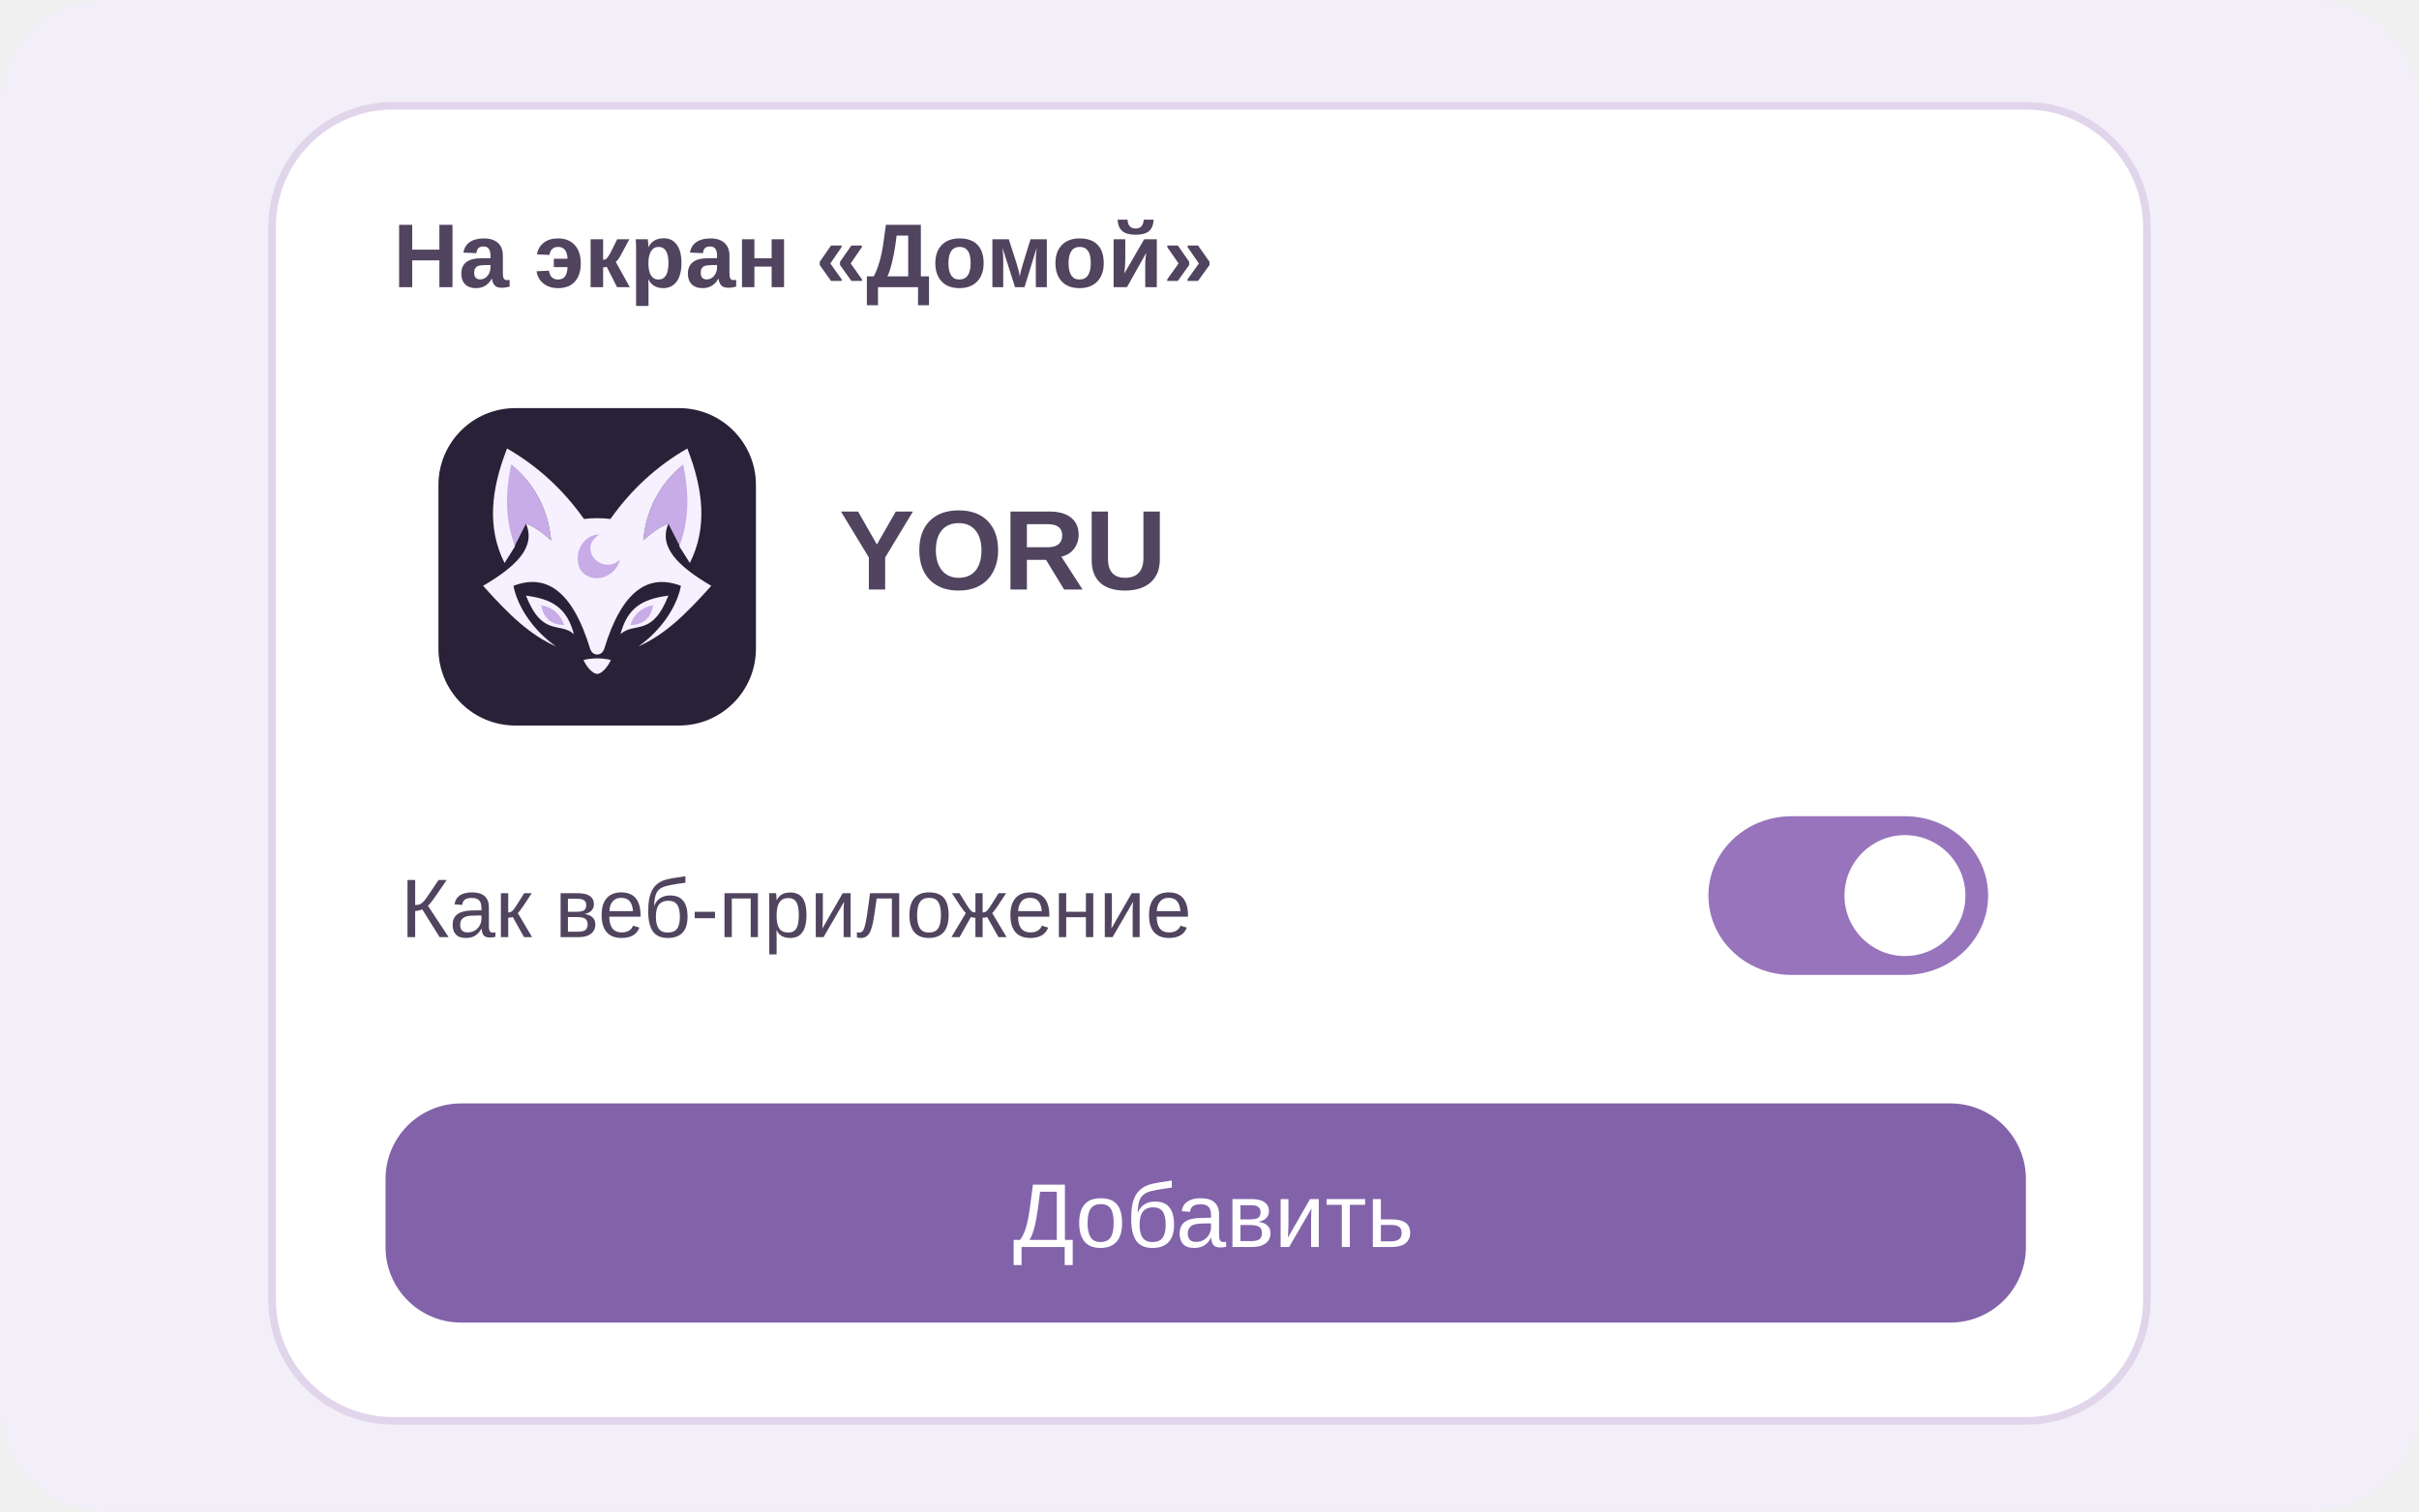
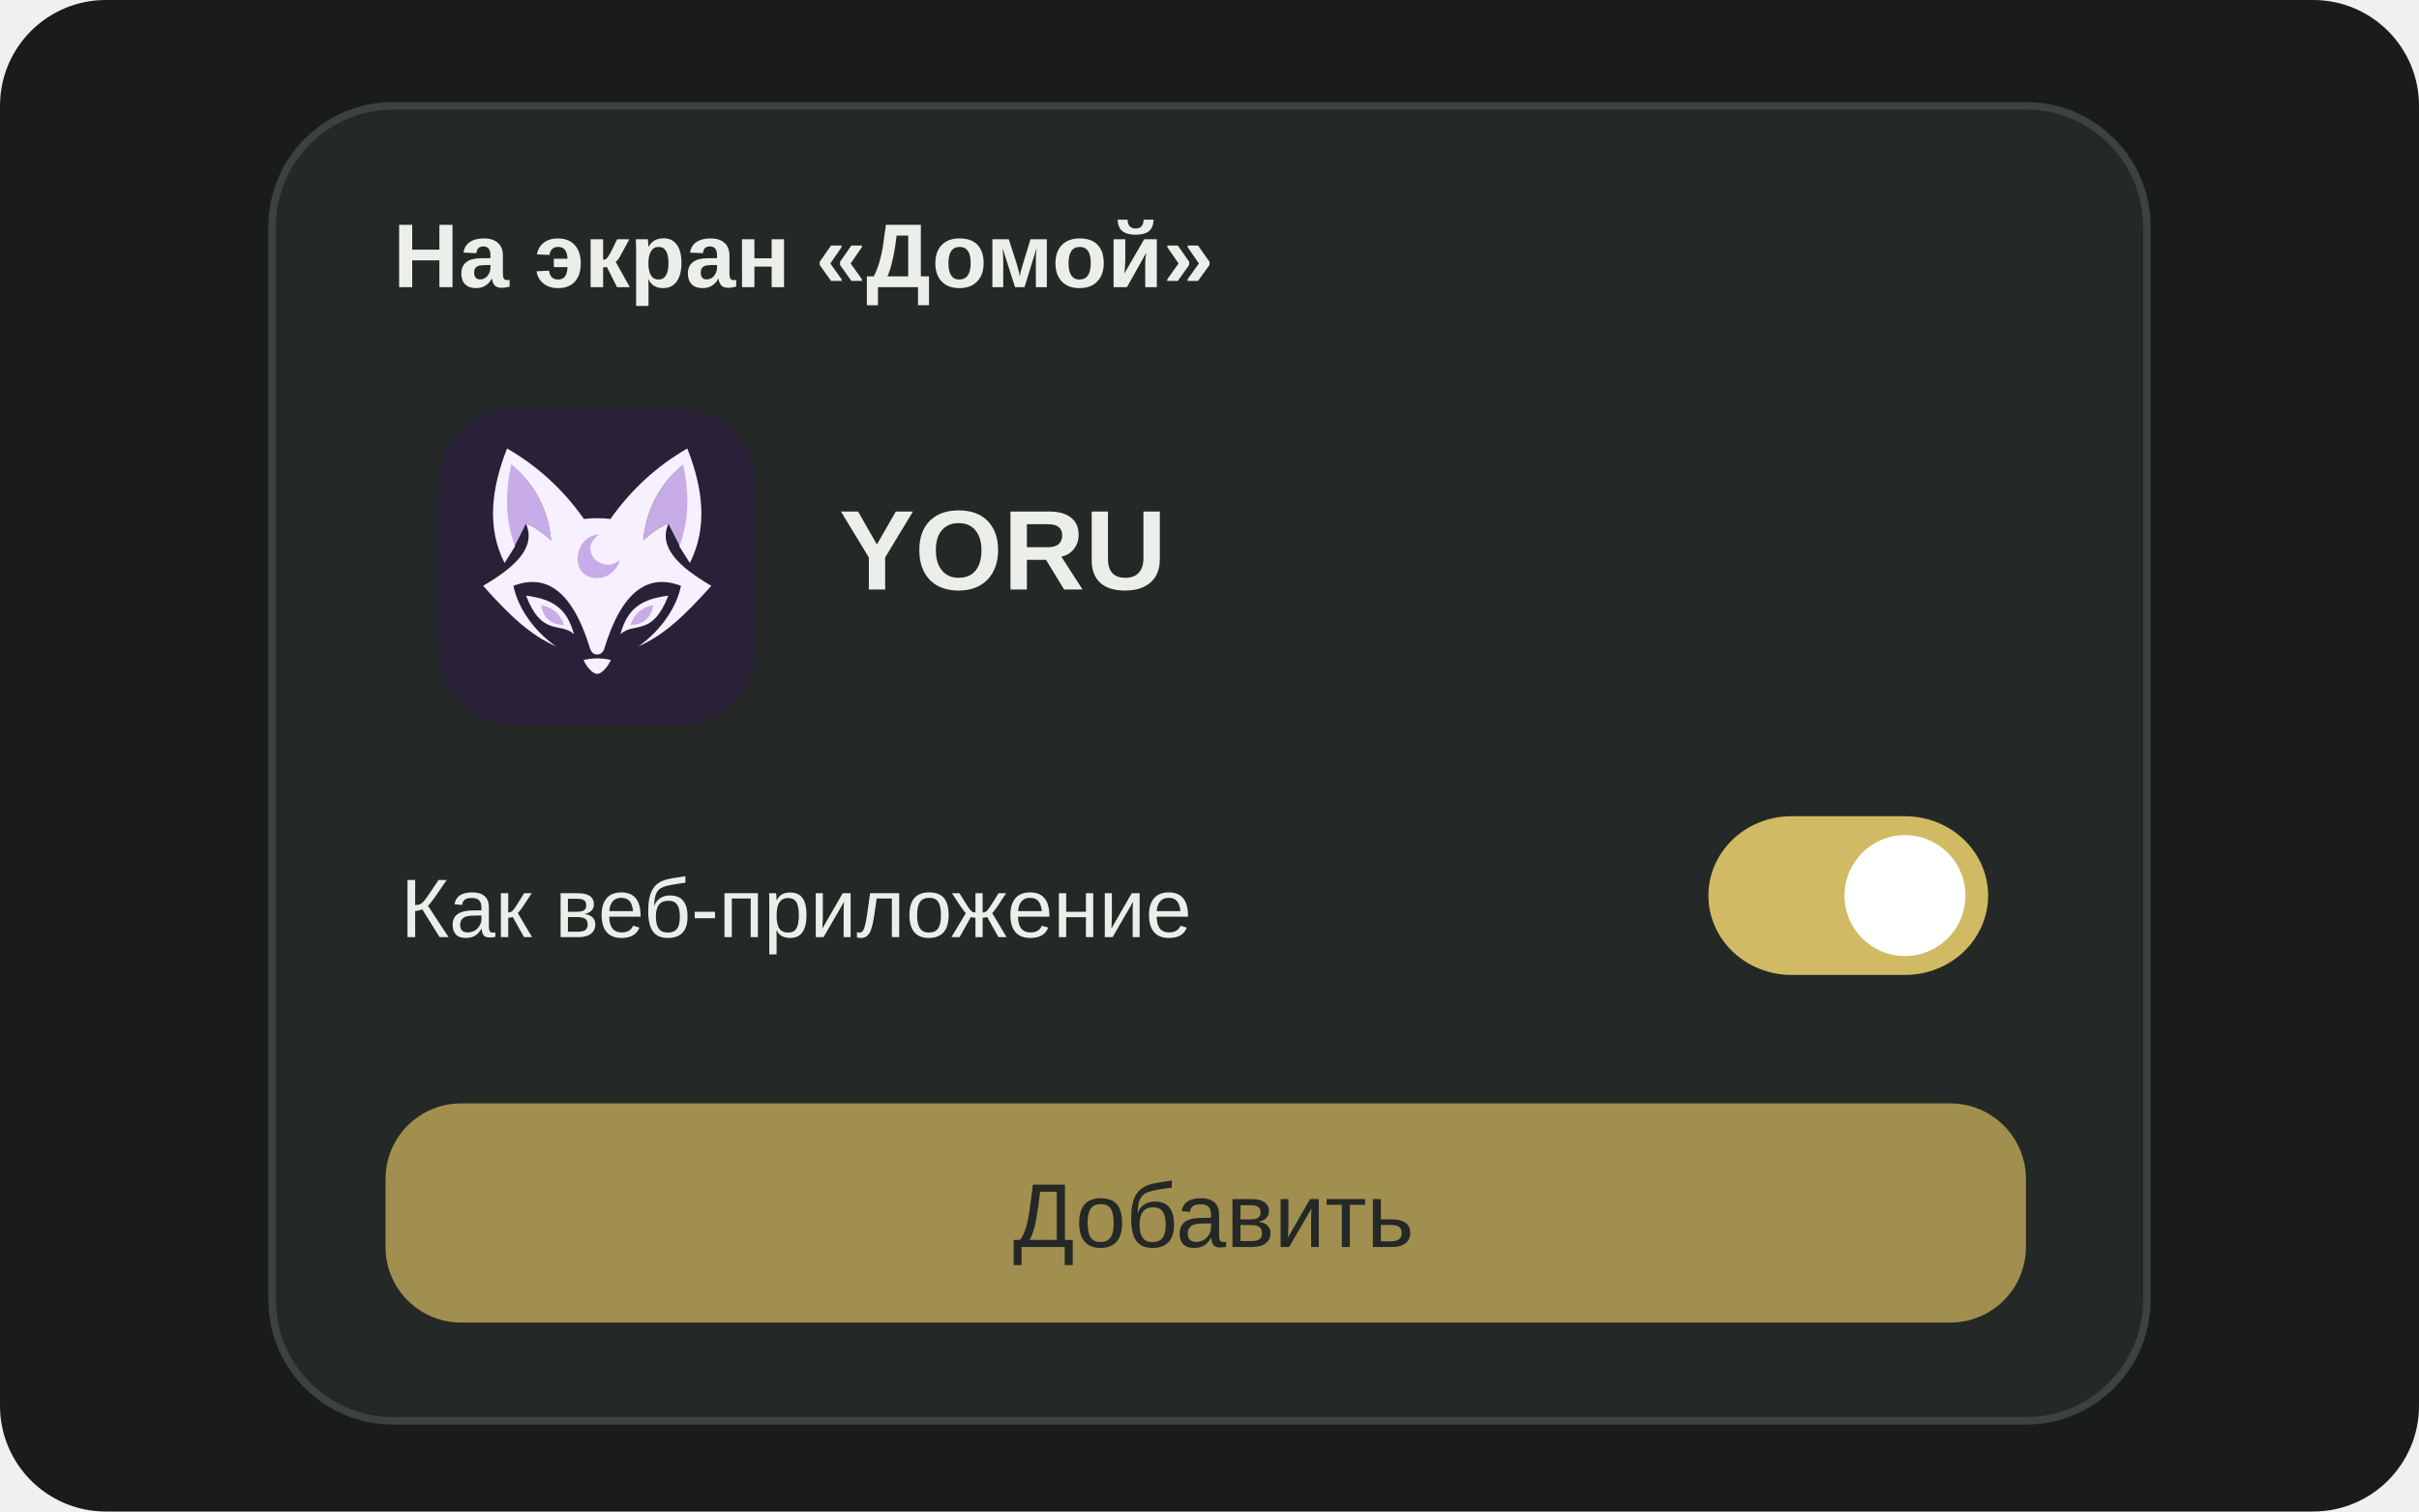
<svg xmlns="http://www.w3.org/2000/svg" viewBox="0 0 320 200">
-   <rect x="0" y="0" width="320" height="200" rx="14" fill="#f3eff8" stroke="none" />
-   <rect x="36" y="14" width="248" height="174" rx="16" fill="#fff" stroke="#e0d5eb" />
-   <text x="52" y="38" font-family="Segoe UI,Arial,sans-serif" font-size="12" font-weight="600" fill="#51445f">На экран «Домой»</text>
+   <rect x="0" y="0" width="320" height="200" rx="14" fill="#191c1b" stroke="none" />
+   <rect x="36" y="14" width="248" height="174" rx="16" fill="#242826" stroke="#3c423e" />
+   <text x="52" y="38" font-family="Segoe UI,Arial,sans-serif" font-size="12" font-weight="600" fill="#ebeee9">На экран «Домой»</text>
  <g transform="translate(58 54) scale(0.65625)">
    <g transform="scale(.5)">
      <rect width="128" height="128" rx="31" fill="#292137" />
      <g transform="translate(18 16) scale(.92)">
        <path fill="#C7ACE7" d="M12.4 7.5 C9.1 19.5 8.7 36 13.3 44.1 L18.8 33.3 C21.9 34.2 26 37.1 29.8 40.6 C28.7 28 23 16 12.4 7.5 Z" />
        <path fill="#C7ACE7" d="M12.4 7.5 C9.1 19.5 8.7 36 13.3 44.1 L18.8 33.3 C21.9 34.2 26 37.1 29.8 40.6 C28.7 28 23 16 12.4 7.5 Z" transform="translate(100 0) scale(-1 1)" />
        <path fill="#F7F0FF" d="M10.5 .3 C23.5 7.8 34.8 17.9 44.2 31.2 Q50 30.5 55.8 31.2 C65.2 17.9 76.5 7.8 89.5 .3 C96.5 18.2 98.4 35 90.6 50.5 L86 43.2 C90.6 31 90.2 18.9 87.6 7.5 C77 16 71.3 28 70.2 40.6 C74 37.1 78.1 34.2 81.2 33.3 C76.8 43.4 85.3 51.9 100 60.5 C88.2 73.7 79.4 82 68 87.1 C77.9 80.2 84.9 69.8 86.7 60.5 C72.8 55.2 61 61.9 53 88.4 Q52 90.6 50 90.6 Q48 90.6 47 88.4 C39 61.9 27.2 55.2 13.3 60.5 C15.1 69.8 22.1 80.2 32 87.1 C20.6 82 11.8 73.7 0 60.5 C14.7 51.9 23.2 43.4 18.8 33.3 C21.9 34.2 26 37.1 29.8 40.6 C28.7 28 23 16 12.4 7.5 C9.8 18.9 9.4 31 14 43.2 L9.4 50.5 C1.6 35 3.5 18.2 10.5 .3 Z" />
        <path fill="#F7F0FF" d="M18.8 64.8 C30.3 66.3 36.7 70.1 39.8 81.7 C33.6 76.1 26 83.1 18.8 64.8 Z" />
        <path fill="#F7F0FF" d="M18.8 64.8 C30.3 66.3 36.7 70.1 39.8 81.7 C33.6 76.1 26 83.1 18.8 64.8 Z" transform="translate(100 0) scale(-1 1)" />
        <path fill="#C7ACE7" d="M25.5 69 C30.4 69.9 33.8 72.8 35.5 77.7 C30.3 77.6 26.4 75 25.5 69 Z" />
        <path fill="#C7ACE7" d="M25.5 69 C30.4 69.9 33.8 72.8 35.5 77.7 C30.3 77.6 26.4 75 25.5 69 Z" transform="translate(100 0) scale(-1 1)" />
        <path fill="#C7ACE7" d="M51 38 C43 38 39 48 43 54 C48 60 58 57 60 49 C55 54 47 50 47 44 C47 41.5 49 39.2 51 38 Z" />
        <path fill="#F7F0FF" d="M44 93 Q50 91.6 56 93 C54.7 96 52 99.1 50 99.1 C48 99.1 45.3 96 44 93 Z" />
      </g>
    </g>
  </g>
-   <text x="111" y="78" font-family="Segoe UI,Arial,sans-serif" font-size="15" font-weight="600" fill="#51445f">YORU</text>
-   <text x="53" y="124" font-family="Segoe UI,Arial,sans-serif" font-size="11" font-weight="400" fill="#51445f">Как веб-приложение</text>
-   <rect x="226" y="108" width="37" height="21" rx="11" fill="#9874bc" stroke="none" />
+   <text x="111" y="78" font-family="Segoe UI,Arial,sans-serif" font-size="15" font-weight="600" fill="#ebeee9">YORU</text>
+   <text x="53" y="124" font-family="Segoe UI,Arial,sans-serif" font-size="11" font-weight="400" fill="#ebeee9">Как веб-приложение</text>
+   <rect x="226" y="108" width="37" height="21" rx="11" fill="#d0ba64" stroke="none" />
  <circle cx="252" cy="118.5" r="8" fill="white" />
-   <rect x="51" y="146" width="217" height="29" rx="10" fill="#8263aa" stroke="none" />
-   <text x="134" y="165" font-family="Segoe UI,Arial,sans-serif" font-size="12" font-weight="500" fill="#fff">Добавить</text>
+   <rect x="51" y="146" width="217" height="29" rx="10" fill="#a18f4f" stroke="none" />
+   <text x="134" y="165" font-family="Segoe UI,Arial,sans-serif" font-size="12" font-weight="500" fill="#242826">Добавить</text>
</svg>
